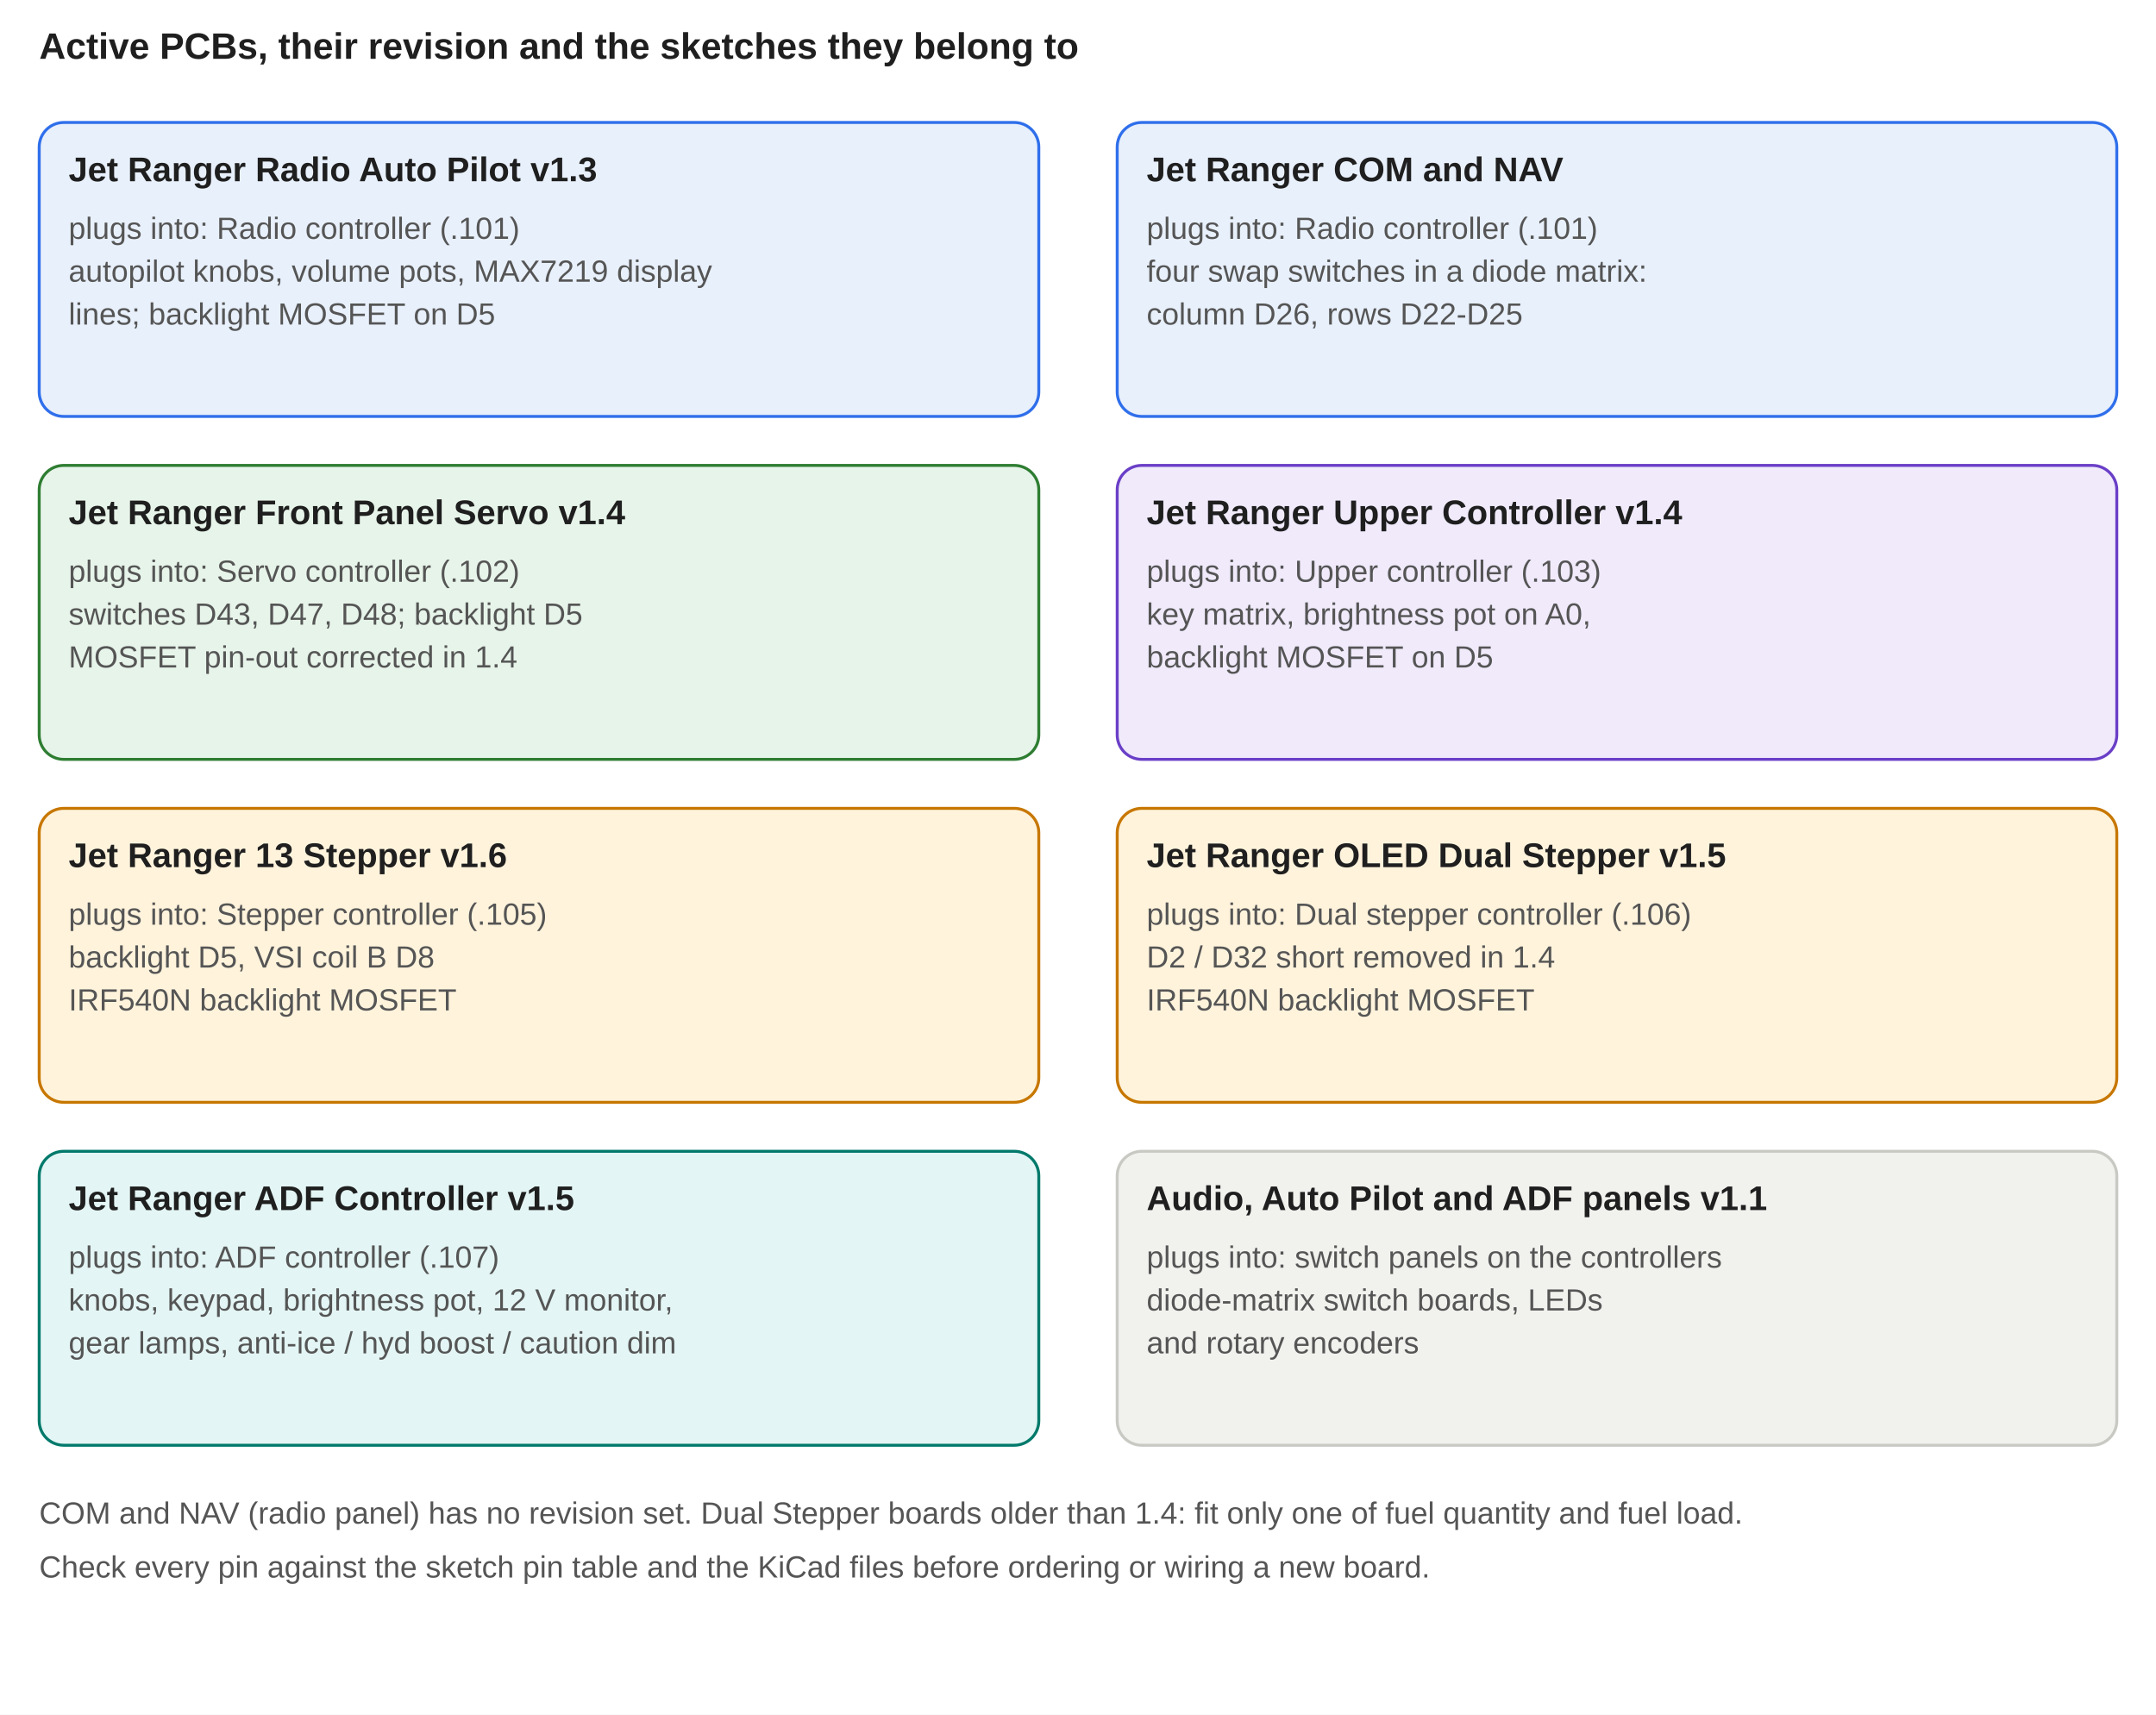
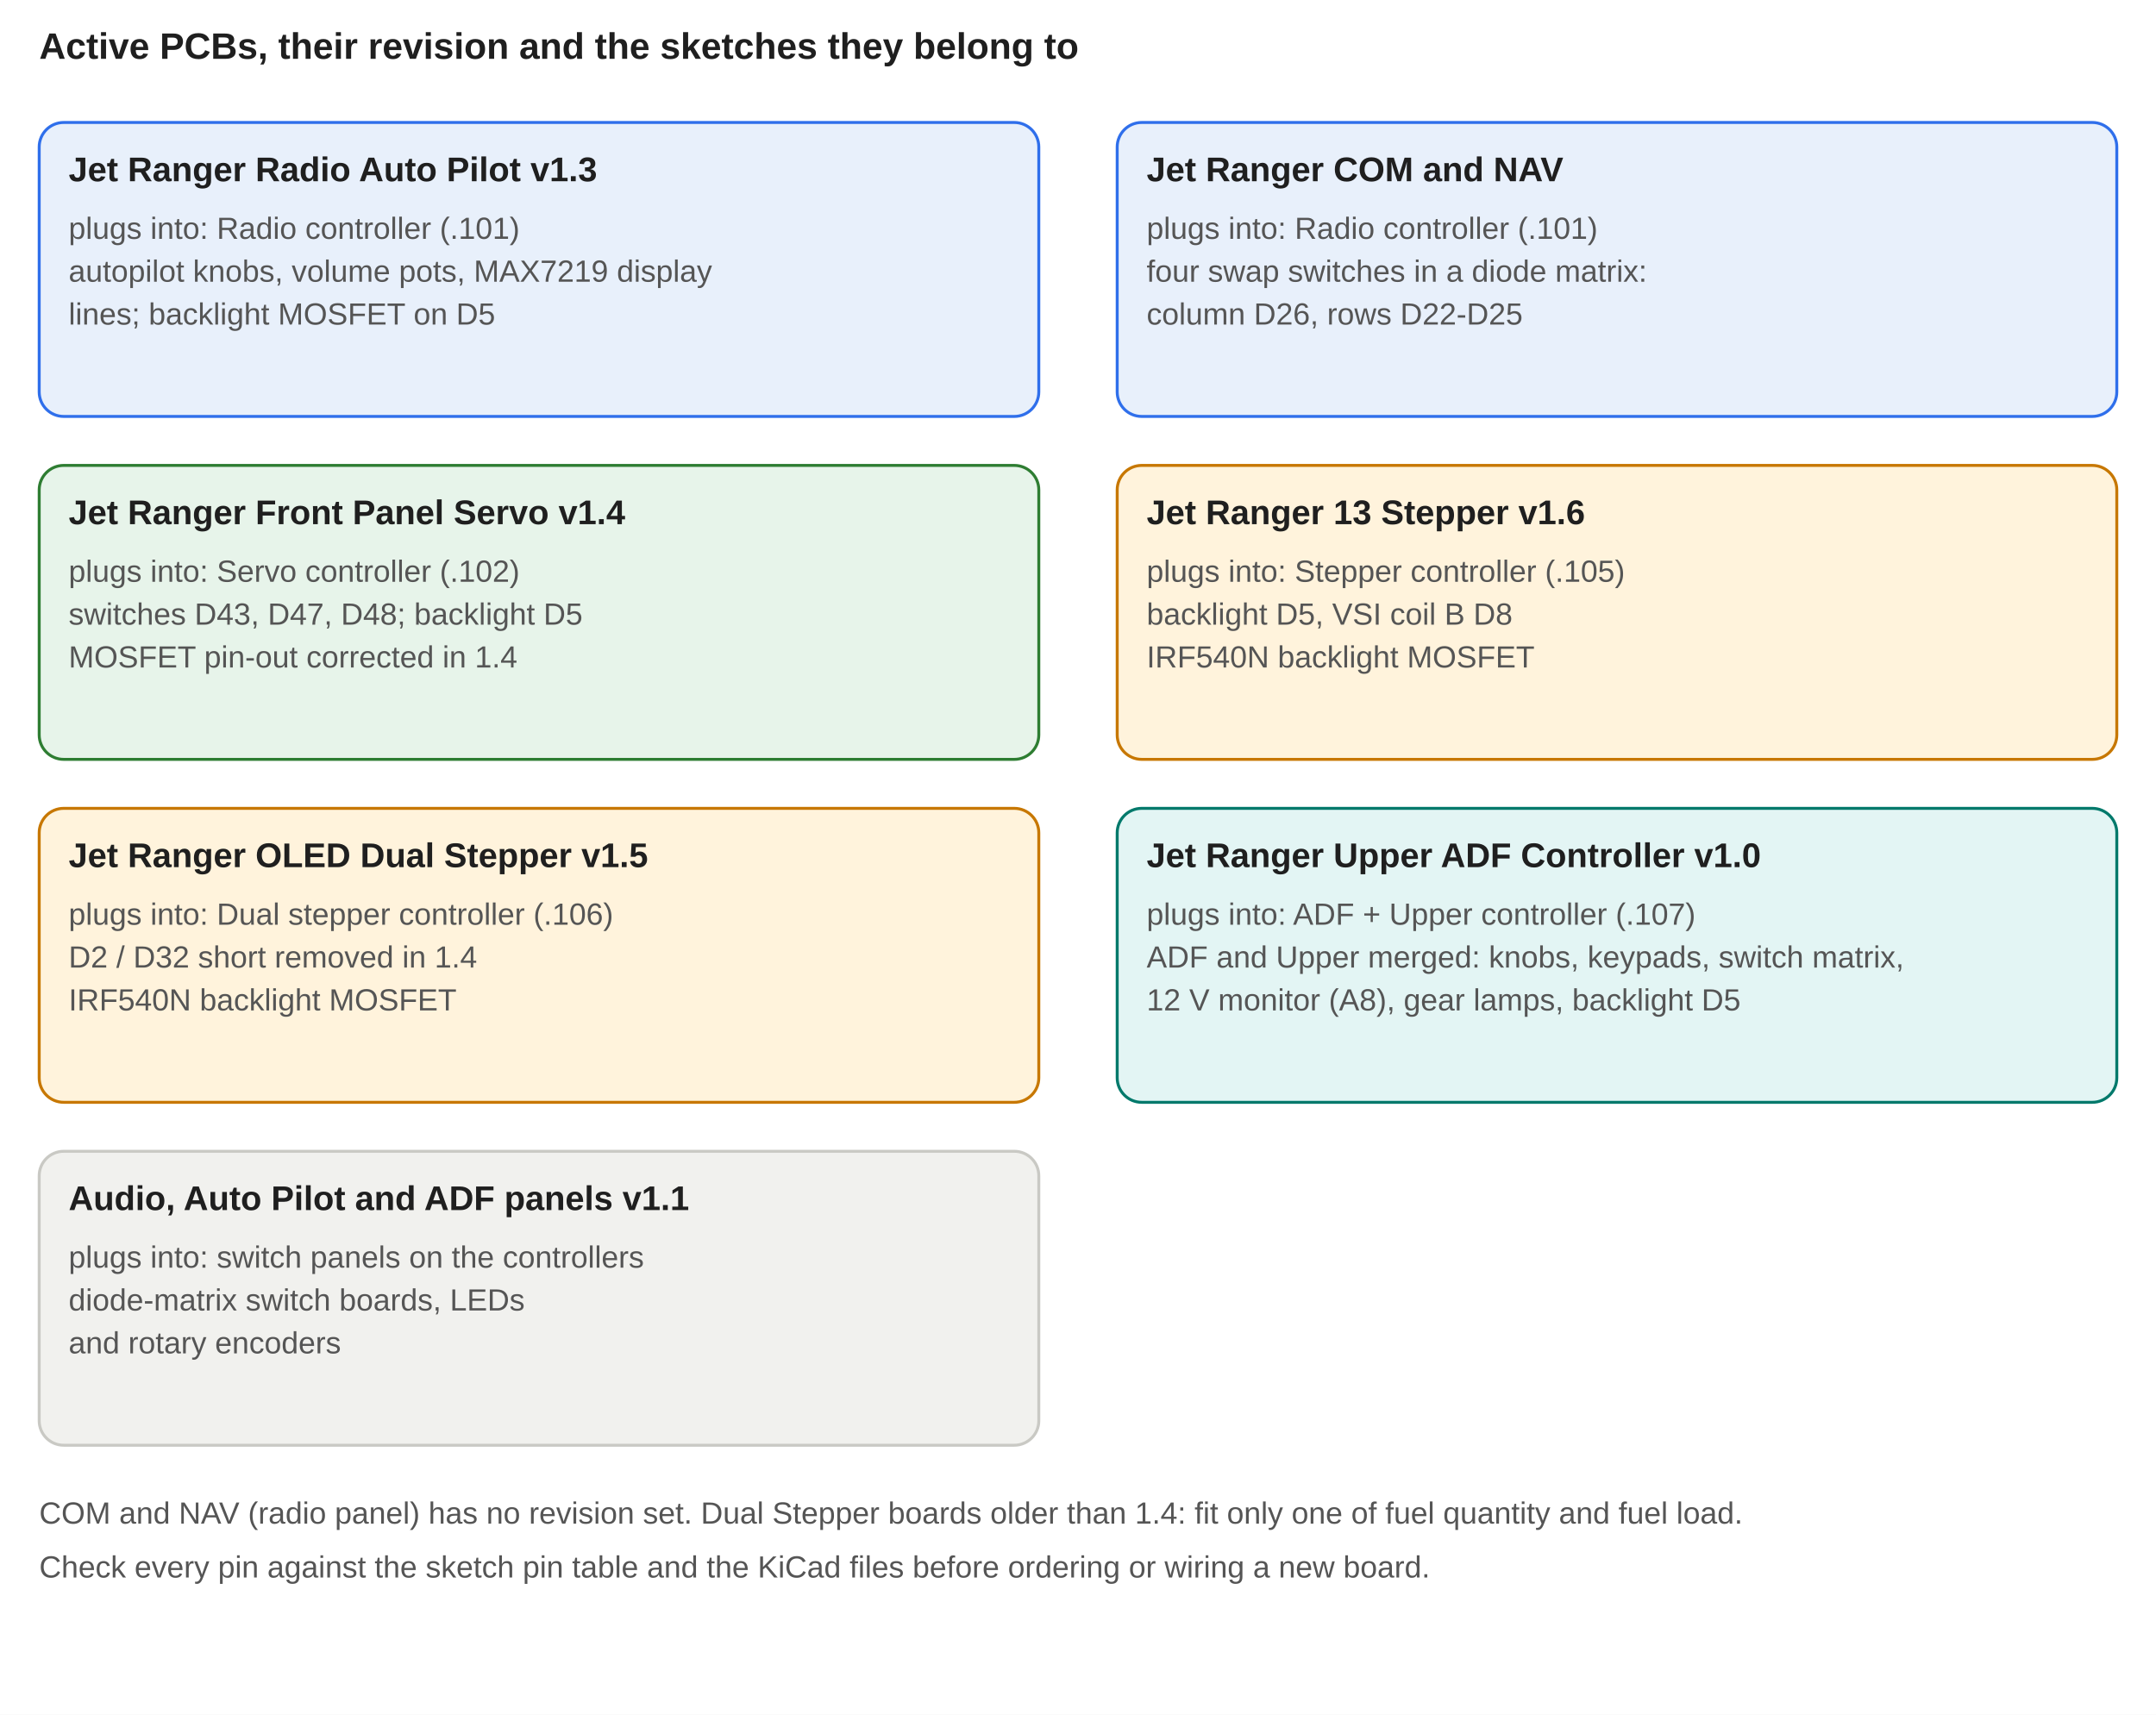
<svg xmlns="http://www.w3.org/2000/svg" width="880" height="700" viewBox="0 0 880 700">
  <rect width="880" height="700" fill="#FFFFFF" />
  <defs>
    <marker id="ah8A8A85" viewBox="0 0 10 10" refX="9" refY="5" markerWidth="8" markerHeight="8" orient="auto">
      <path d="M 0 0 L 10 5 L 0 10 z" fill="#8A8A85" />
    </marker>
    <marker id="ahs8A8A85" viewBox="0 0 10 10" refX="1" refY="5" markerWidth="8" markerHeight="8" orient="auto-start-reverse">
      <path d="M 0 0 L 10 5 L 0 10 z" fill="#8A8A85" />
    </marker>
  </defs>
  <text x="16.0" y="24.0" font-family="Liberation Sans, Arial, Helvetica, sans-serif" font-size="15" font-weight="700" fill="#1F1F1F" text-anchor="start">Active PCBs, their revision and the sketches they belong to</text>
  <rect x="16.0" y="50.0" width="408.0" height="120.0" rx="10" ry="10" fill="#E8F0FB" stroke="#2F6FEB" stroke-width="1.2" />
  <text x="28.0" y="74.0" font-family="Liberation Sans, Arial, Helvetica, sans-serif" font-size="14" font-weight="700" fill="#1F1F1F" text-anchor="start">Jet Ranger Radio Auto Pilot  v1.3</text>
  <text x="28.0" y="97.5" font-family="Liberation Sans, Arial, Helvetica, sans-serif" font-size="12.5" font-weight="400" fill="#555555" text-anchor="start">plugs into: Radio controller (.101)</text>
  <text x="28.0" y="115.0" font-family="Liberation Sans, Arial, Helvetica, sans-serif" font-size="12.5" font-weight="400" fill="#555555" text-anchor="start">autopilot knobs, volume pots, MAX7219 display</text>
  <text x="28.0" y="132.5" font-family="Liberation Sans, Arial, Helvetica, sans-serif" font-size="12.5" font-weight="400" fill="#555555" text-anchor="start">lines; backlight MOSFET on D5</text>
  <rect x="456.0" y="50.0" width="408.0" height="120.0" rx="10" ry="10" fill="#E8F0FB" stroke="#2F6FEB" stroke-width="1.2" />
  <text x="468.0" y="74.0" font-family="Liberation Sans, Arial, Helvetica, sans-serif" font-size="14" font-weight="700" fill="#1F1F1F" text-anchor="start">Jet Ranger COM and NAV</text>
  <text x="468.0" y="97.5" font-family="Liberation Sans, Arial, Helvetica, sans-serif" font-size="12.5" font-weight="400" fill="#555555" text-anchor="start">plugs into: Radio controller (.101)</text>
  <text x="468.0" y="115.0" font-family="Liberation Sans, Arial, Helvetica, sans-serif" font-size="12.5" font-weight="400" fill="#555555" text-anchor="start">four swap switches in a diode matrix:</text>
  <text x="468.0" y="132.5" font-family="Liberation Sans, Arial, Helvetica, sans-serif" font-size="12.5" font-weight="400" fill="#555555" text-anchor="start">column D26, rows D22-D25</text>
  <rect x="16.0" y="190.0" width="408.0" height="120.0" rx="10" ry="10" fill="#E7F4EA" stroke="#2E7D32" stroke-width="1.2" />
  <text x="28.0" y="214.0" font-family="Liberation Sans, Arial, Helvetica, sans-serif" font-size="14" font-weight="700" fill="#1F1F1F" text-anchor="start">Jet Ranger Front Panel Servo  v1.4</text>
  <text x="28.0" y="237.5" font-family="Liberation Sans, Arial, Helvetica, sans-serif" font-size="12.5" font-weight="400" fill="#555555" text-anchor="start">plugs into: Servo controller (.102)</text>
  <text x="28.0" y="255.0" font-family="Liberation Sans, Arial, Helvetica, sans-serif" font-size="12.5" font-weight="400" fill="#555555" text-anchor="start">switches D43, D47, D48; backlight D5</text>
  <text x="28.0" y="272.5" font-family="Liberation Sans, Arial, Helvetica, sans-serif" font-size="12.5" font-weight="400" fill="#555555" text-anchor="start">MOSFET pin-out corrected in 1.4</text>
-   <rect x="456.0" y="190.0" width="408.0" height="120.0" rx="10" ry="10" fill="#F0EAFB" stroke="#6A3FC7" stroke-width="1.2" />
-   <text x="468.0" y="214.0" font-family="Liberation Sans, Arial, Helvetica, sans-serif" font-size="14" font-weight="700" fill="#1F1F1F" text-anchor="start">Jet Ranger Upper Controller  v1.4</text>
-   <text x="468.0" y="237.5" font-family="Liberation Sans, Arial, Helvetica, sans-serif" font-size="12.5" font-weight="400" fill="#555555" text-anchor="start">plugs into: Upper controller (.103)</text>
-   <text x="468.0" y="255.0" font-family="Liberation Sans, Arial, Helvetica, sans-serif" font-size="12.5" font-weight="400" fill="#555555" text-anchor="start">key matrix, brightness pot on A0,</text>
-   <text x="468.0" y="272.5" font-family="Liberation Sans, Arial, Helvetica, sans-serif" font-size="12.5" font-weight="400" fill="#555555" text-anchor="start">backlight MOSFET on D5</text>
+   <rect x="456.0" y="190.0" width="408.0" height="120.0" rx="10" ry="10" fill="#FFF3DC" stroke="#C77700" stroke-width="1.2" />
+   <text x="468.0" y="214.0" font-family="Liberation Sans, Arial, Helvetica, sans-serif" font-size="14" font-weight="700" fill="#1F1F1F" text-anchor="start">Jet Ranger 13 Stepper  v1.6</text>
+   <text x="468.0" y="237.5" font-family="Liberation Sans, Arial, Helvetica, sans-serif" font-size="12.5" font-weight="400" fill="#555555" text-anchor="start">plugs into: Stepper controller (.105)</text>
+   <text x="468.0" y="255.0" font-family="Liberation Sans, Arial, Helvetica, sans-serif" font-size="12.5" font-weight="400" fill="#555555" text-anchor="start">backlight D5, VSI coil B D8</text>
+   <text x="468.0" y="272.5" font-family="Liberation Sans, Arial, Helvetica, sans-serif" font-size="12.5" font-weight="400" fill="#555555" text-anchor="start">IRF540N backlight MOSFET</text>
  <rect x="16.0" y="330.0" width="408.0" height="120.0" rx="10" ry="10" fill="#FFF3DC" stroke="#C77700" stroke-width="1.2" />
-   <text x="28.0" y="354.0" font-family="Liberation Sans, Arial, Helvetica, sans-serif" font-size="14" font-weight="700" fill="#1F1F1F" text-anchor="start">Jet Ranger 13 Stepper  v1.6</text>
-   <text x="28.0" y="377.5" font-family="Liberation Sans, Arial, Helvetica, sans-serif" font-size="12.5" font-weight="400" fill="#555555" text-anchor="start">plugs into: Stepper controller (.105)</text>
-   <text x="28.0" y="395.0" font-family="Liberation Sans, Arial, Helvetica, sans-serif" font-size="12.5" font-weight="400" fill="#555555" text-anchor="start">backlight D5, VSI coil B D8</text>
+   <text x="28.0" y="354.0" font-family="Liberation Sans, Arial, Helvetica, sans-serif" font-size="14" font-weight="700" fill="#1F1F1F" text-anchor="start">Jet Ranger OLED Dual Stepper  v1.5</text>
+   <text x="28.0" y="377.5" font-family="Liberation Sans, Arial, Helvetica, sans-serif" font-size="12.5" font-weight="400" fill="#555555" text-anchor="start">plugs into: Dual stepper controller (.106)</text>
+   <text x="28.0" y="395.0" font-family="Liberation Sans, Arial, Helvetica, sans-serif" font-size="12.5" font-weight="400" fill="#555555" text-anchor="start">D2 / D32 short removed in 1.4</text>
  <text x="28.0" y="412.5" font-family="Liberation Sans, Arial, Helvetica, sans-serif" font-size="12.5" font-weight="400" fill="#555555" text-anchor="start">IRF540N backlight MOSFET</text>
-   <rect x="456.0" y="330.0" width="408.0" height="120.0" rx="10" ry="10" fill="#FFF3DC" stroke="#C77700" stroke-width="1.2" />
-   <text x="468.0" y="354.0" font-family="Liberation Sans, Arial, Helvetica, sans-serif" font-size="14" font-weight="700" fill="#1F1F1F" text-anchor="start">Jet Ranger OLED Dual Stepper  v1.5</text>
-   <text x="468.0" y="377.5" font-family="Liberation Sans, Arial, Helvetica, sans-serif" font-size="12.5" font-weight="400" fill="#555555" text-anchor="start">plugs into: Dual stepper controller (.106)</text>
-   <text x="468.0" y="395.0" font-family="Liberation Sans, Arial, Helvetica, sans-serif" font-size="12.5" font-weight="400" fill="#555555" text-anchor="start">D2 / D32 short removed in 1.4</text>
-   <text x="468.0" y="412.5" font-family="Liberation Sans, Arial, Helvetica, sans-serif" font-size="12.5" font-weight="400" fill="#555555" text-anchor="start">IRF540N backlight MOSFET</text>
-   <rect x="16.0" y="470.0" width="408.0" height="120.0" rx="10" ry="10" fill="#E3F5F4" stroke="#00796B" stroke-width="1.2" />
-   <text x="28.0" y="494.0" font-family="Liberation Sans, Arial, Helvetica, sans-serif" font-size="14" font-weight="700" fill="#1F1F1F" text-anchor="start">Jet Ranger ADF Controller  v1.5</text>
-   <text x="28.0" y="517.5" font-family="Liberation Sans, Arial, Helvetica, sans-serif" font-size="12.5" font-weight="400" fill="#555555" text-anchor="start">plugs into: ADF controller (.107)</text>
-   <text x="28.0" y="535.0" font-family="Liberation Sans, Arial, Helvetica, sans-serif" font-size="12.5" font-weight="400" fill="#555555" text-anchor="start">knobs, keypad, brightness pot, 12 V monitor,</text>
-   <text x="28.0" y="552.5" font-family="Liberation Sans, Arial, Helvetica, sans-serif" font-size="12.5" font-weight="400" fill="#555555" text-anchor="start">gear lamps, anti-ice / hyd boost / caution dim</text>
-   <rect x="456.0" y="470.0" width="408.0" height="120.0" rx="10" ry="10" fill="#F1F1EE" stroke="#C9C9C4" stroke-width="1.2" />
-   <text x="468.0" y="494.0" font-family="Liberation Sans, Arial, Helvetica, sans-serif" font-size="14" font-weight="700" fill="#1F1F1F" text-anchor="start">Audio, Auto Pilot and ADF panels  v1.1</text>
-   <text x="468.0" y="517.5" font-family="Liberation Sans, Arial, Helvetica, sans-serif" font-size="12.5" font-weight="400" fill="#555555" text-anchor="start">plugs into: switch panels on the controllers</text>
-   <text x="468.0" y="535.0" font-family="Liberation Sans, Arial, Helvetica, sans-serif" font-size="12.5" font-weight="400" fill="#555555" text-anchor="start">diode-matrix switch boards, LEDs</text>
-   <text x="468.0" y="552.5" font-family="Liberation Sans, Arial, Helvetica, sans-serif" font-size="12.5" font-weight="400" fill="#555555" text-anchor="start">and rotary encoders</text>
+   <rect x="456.0" y="330.0" width="408.0" height="120.0" rx="10" ry="10" fill="#E3F5F4" stroke="#00796B" stroke-width="1.2" />
+   <text x="468.0" y="354.0" font-family="Liberation Sans, Arial, Helvetica, sans-serif" font-size="14" font-weight="700" fill="#1F1F1F" text-anchor="start">Jet Ranger Upper ADF Controller  v1.0</text>
+   <text x="468.0" y="377.5" font-family="Liberation Sans, Arial, Helvetica, sans-serif" font-size="12.5" font-weight="400" fill="#555555" text-anchor="start">plugs into: ADF + Upper controller (.107)</text>
+   <text x="468.0" y="395.0" font-family="Liberation Sans, Arial, Helvetica, sans-serif" font-size="12.5" font-weight="400" fill="#555555" text-anchor="start">ADF and Upper merged: knobs, keypads, switch matrix,</text>
+   <text x="468.0" y="412.5" font-family="Liberation Sans, Arial, Helvetica, sans-serif" font-size="12.5" font-weight="400" fill="#555555" text-anchor="start">12 V monitor (A8), gear lamps, backlight D5</text>
+   <rect x="16.0" y="470.0" width="408.0" height="120.0" rx="10" ry="10" fill="#F1F1EE" stroke="#C9C9C4" stroke-width="1.2" />
+   <text x="28.0" y="494.0" font-family="Liberation Sans, Arial, Helvetica, sans-serif" font-size="14" font-weight="700" fill="#1F1F1F" text-anchor="start">Audio, Auto Pilot and ADF panels  v1.1</text>
+   <text x="28.0" y="517.5" font-family="Liberation Sans, Arial, Helvetica, sans-serif" font-size="12.5" font-weight="400" fill="#555555" text-anchor="start">plugs into: switch panels on the controllers</text>
+   <text x="28.0" y="535.0" font-family="Liberation Sans, Arial, Helvetica, sans-serif" font-size="12.5" font-weight="400" fill="#555555" text-anchor="start">diode-matrix switch boards, LEDs</text>
+   <text x="28.0" y="552.5" font-family="Liberation Sans, Arial, Helvetica, sans-serif" font-size="12.5" font-weight="400" fill="#555555" text-anchor="start">and rotary encoders</text>
  <text x="16.0" y="622.0" font-family="Liberation Sans, Arial, Helvetica, sans-serif" font-size="12.5" font-weight="400" fill="#555555" text-anchor="start">COM and NAV (radio panel) has no revision set. Dual Stepper boards older than 1.4: fit only one of fuel quantity and fuel load.</text>
  <text x="16.0" y="644.0" font-family="Liberation Sans, Arial, Helvetica, sans-serif" font-size="12.5" font-weight="400" fill="#555555" text-anchor="start">Check every pin against the sketch pin table and the KiCad files before ordering or wiring a new board.</text>
</svg>
